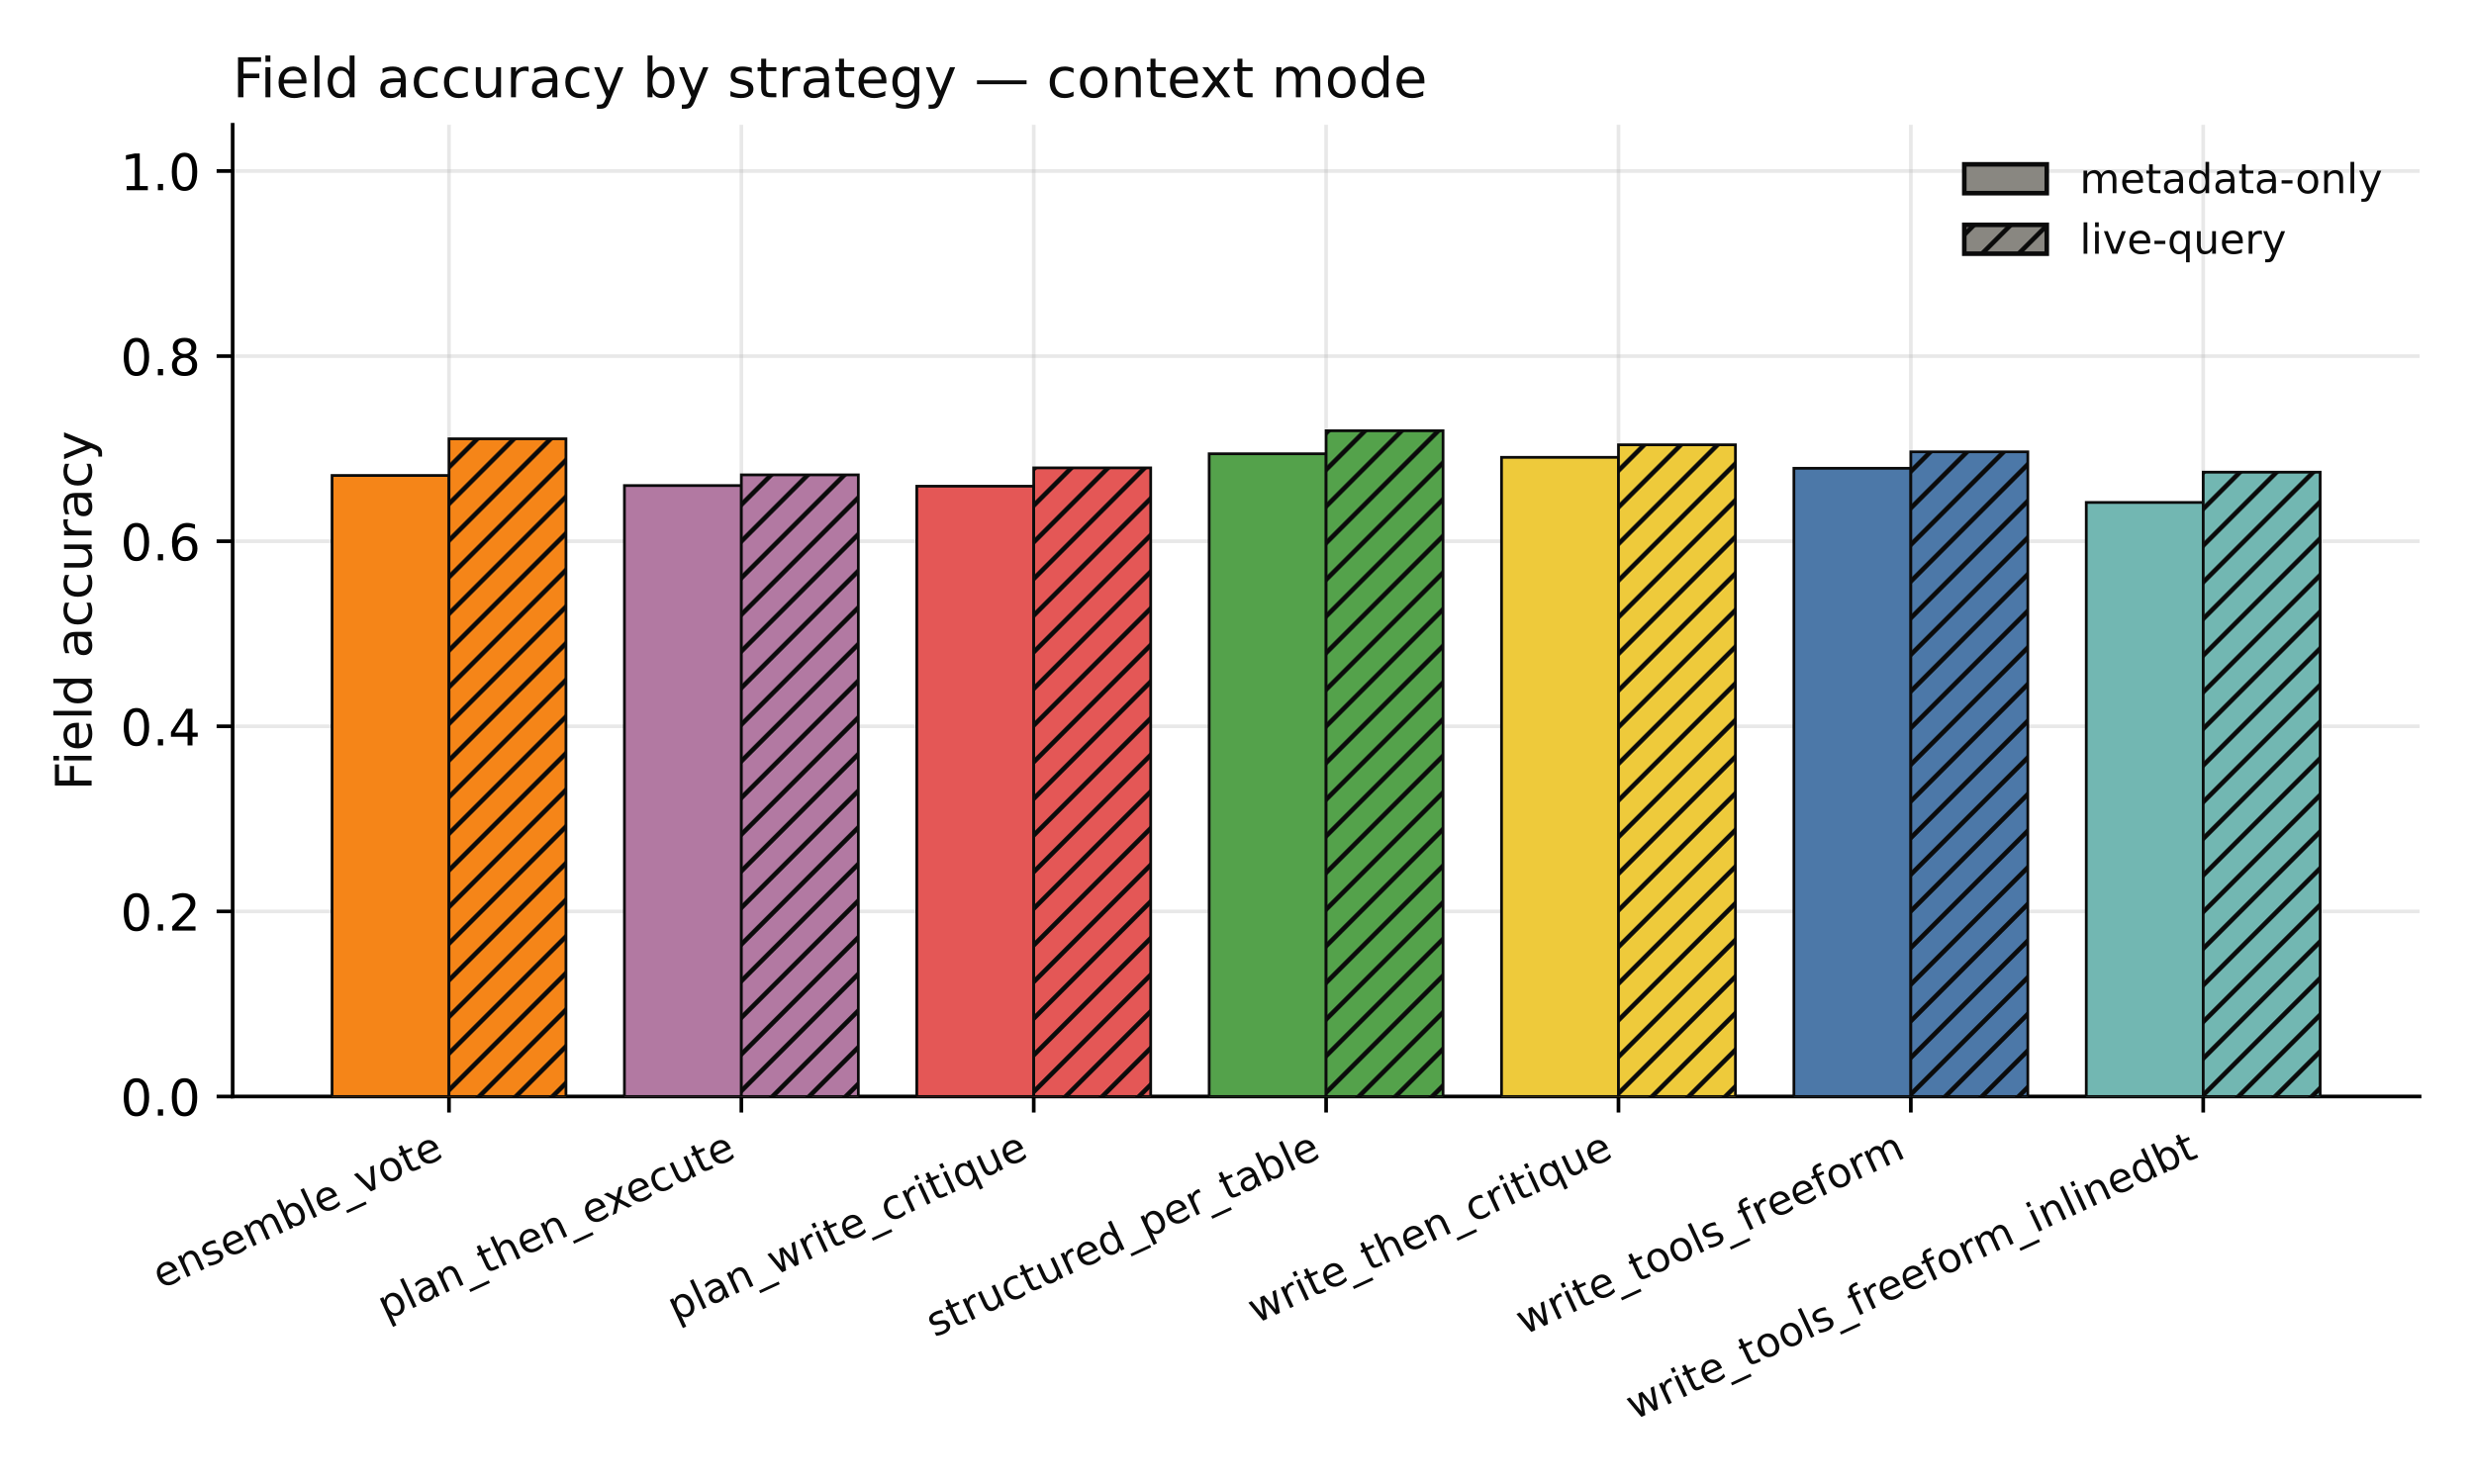
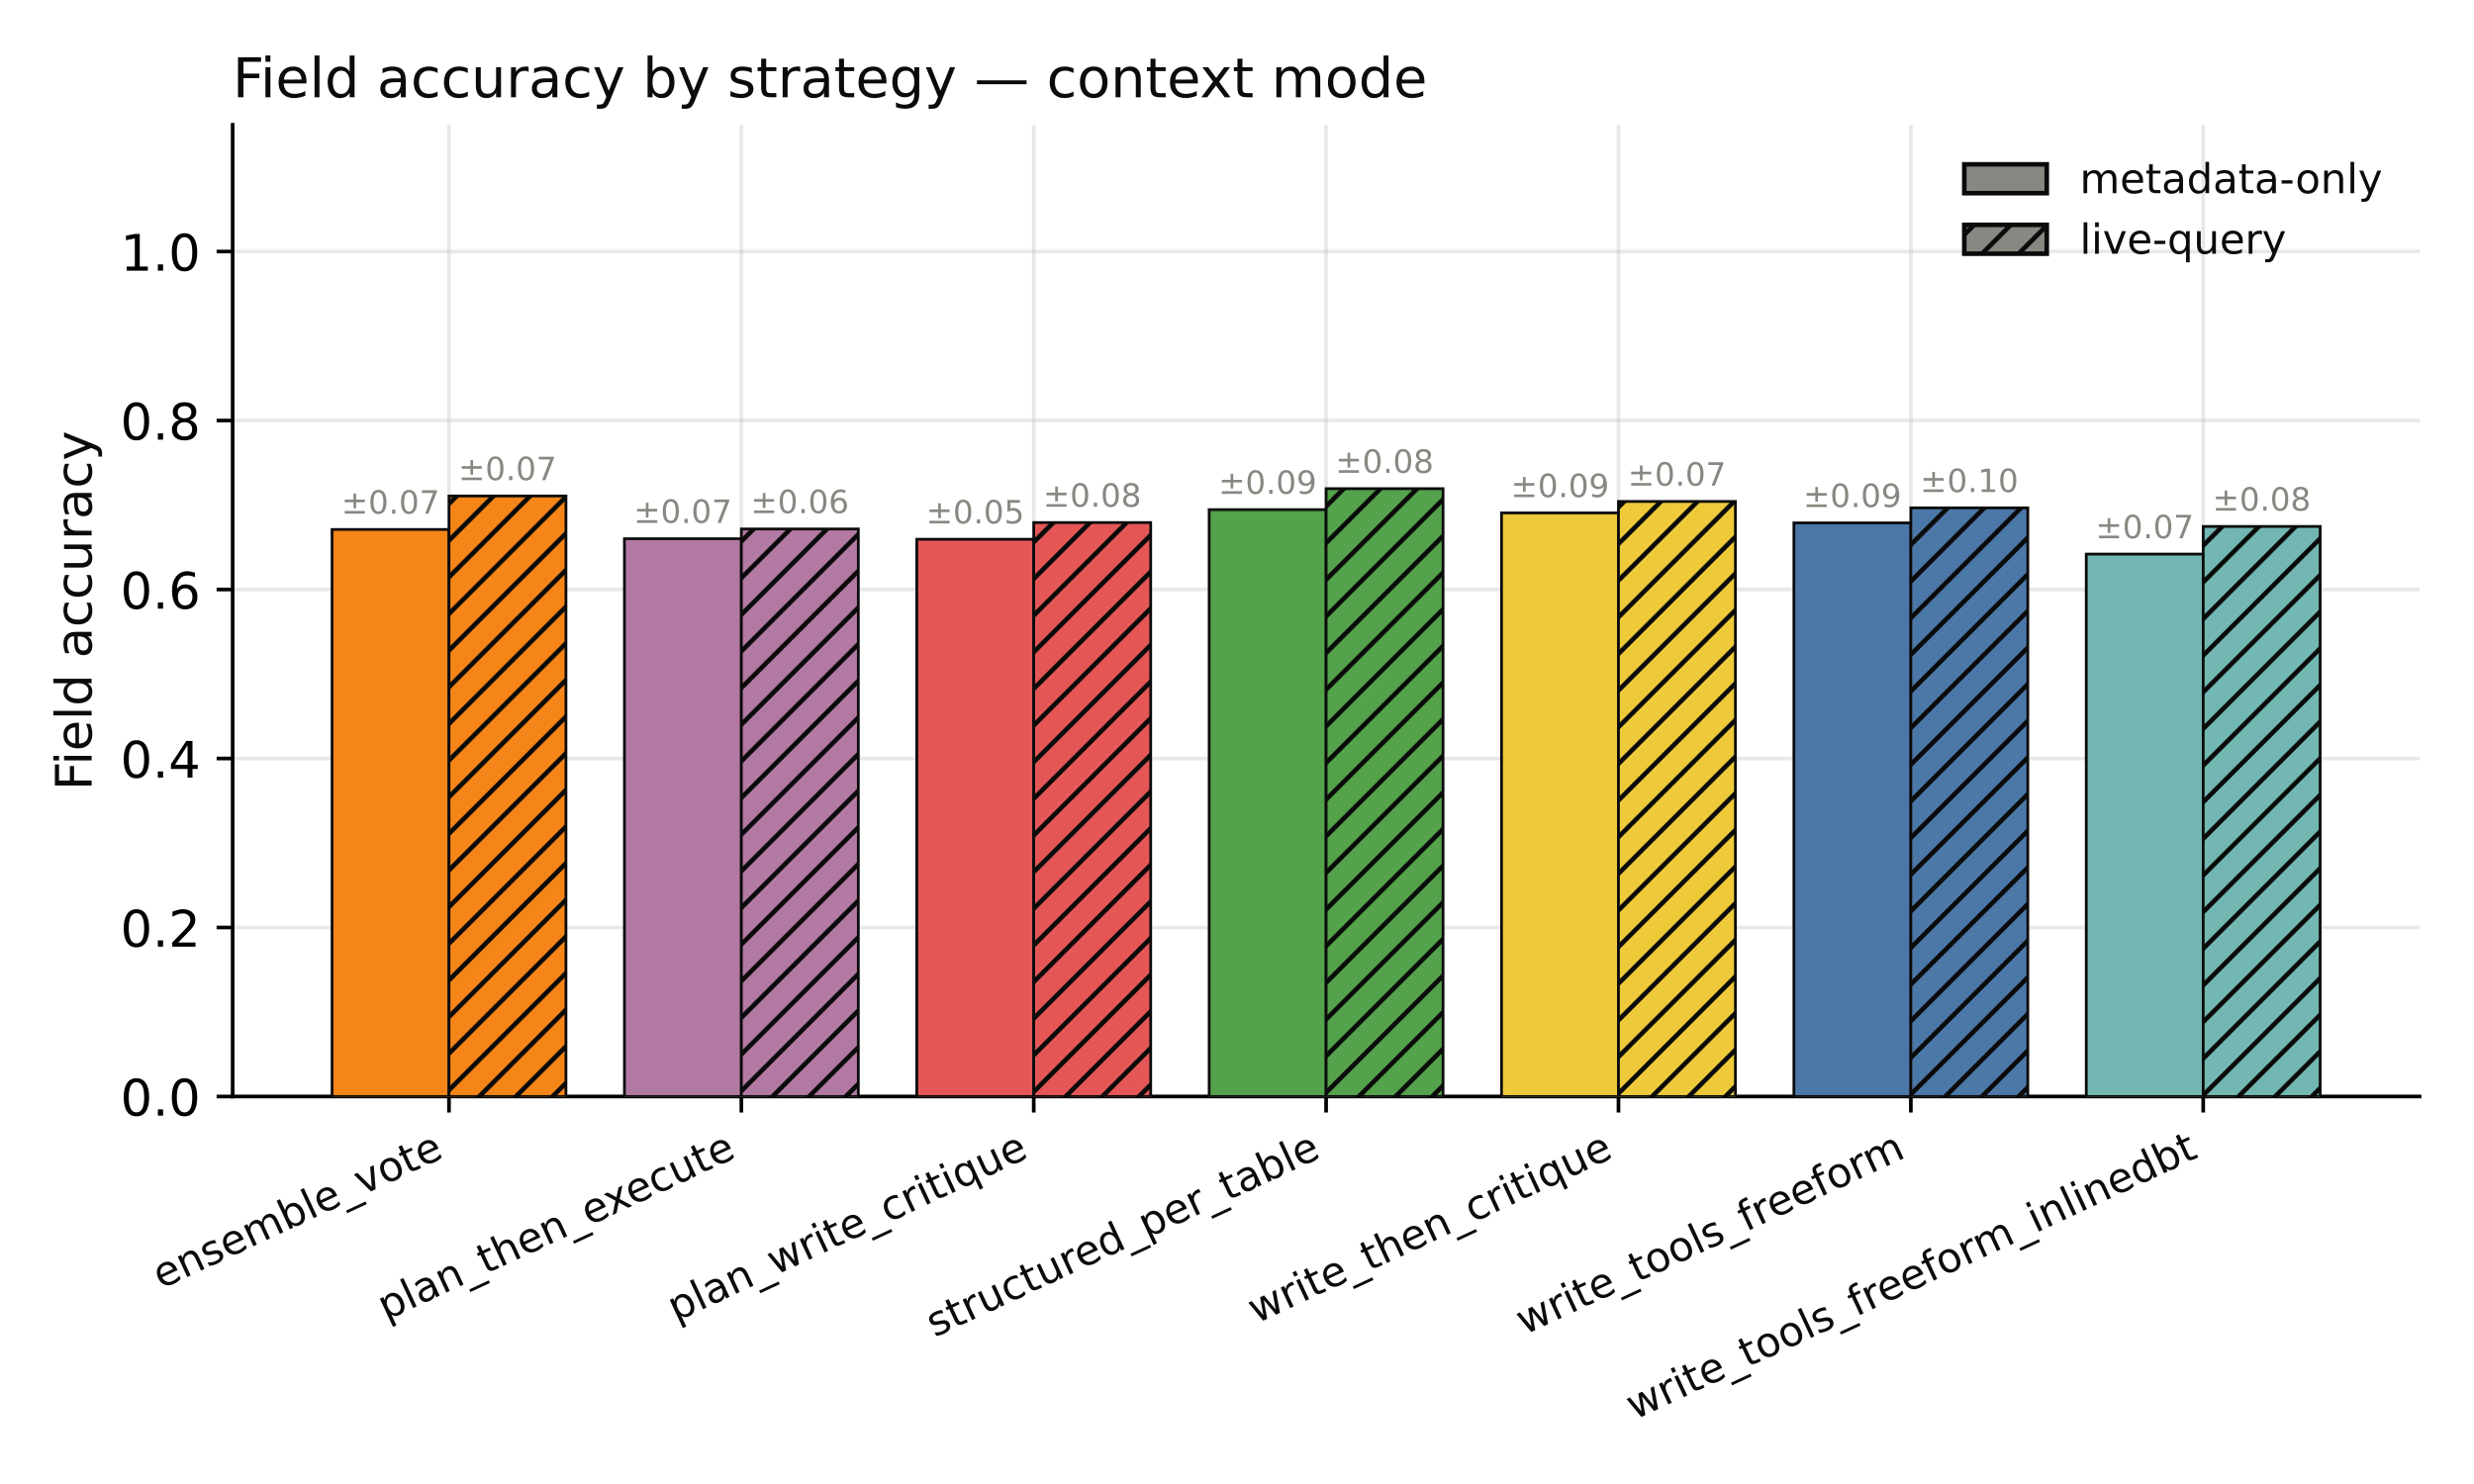
<svg xmlns="http://www.w3.org/2000/svg" xmlns:xlink="http://www.w3.org/1999/xlink" width="540pt" height="324pt" viewBox="0 0 540 324" version="1.1">
  <defs>
    <style type="text/css">*{stroke-linejoin: round; stroke-linecap: butt}</style>
  </defs>
  <g id="figure_1">
    <g id="patch_1">
      <path d="M 0 324  L 540 324  L 540 0  L 0 0  L 0 324  z " style="fill: none" />
    </g>
    <g id="axes_1">
      <g id="patch_2">
        <path d="M 50.78 239.396  L 528.12 239.396  L 528.12 27.24  L 50.78 27.24  L 50.78 239.396  z " style="fill: none" />
      </g>
      <g id="matplotlib.axis_1">
        <g id="xtick_1">
          <g id="line2d_1">
            <path d="M 98.003 239.396  L 98.003 27.24  " clip-path="url(#p6e00048dd2)" style="fill: none; stroke: #b0b0b0; stroke-opacity: 0.3; stroke-width: 0.8; stroke-linecap: square" />
          </g>
          <g id="line2d_2">
            <defs>
              <path id="m513e580261" d="M 0 0  L 0 3.5  " style="stroke: #000000; stroke-width: 0.8" />
            </defs>
            <g>
              <use xlink:href="#m513e580261" x="98.003" y="239.396" style="stroke: #000000; stroke-width: 0.8" />
            </g>
          </g>
          <g id="text_1">
            <text style="font-size: 9px; font-family: 'DejaVu Sans', 'Bitstream Vera Sans', 'Computer Modern Sans Serif', 'Lucida Grande', 'Verdana', 'Geneva', 'Lucid', 'Arial', 'Helvetica', 'Avant Garde', sans-serif; fill: #0b0b0b" transform="translate(35.12796 281.4953) rotate(-25)">ensemble_vote</text>
          </g>
        </g>
        <g id="xtick_2">
          <g id="line2d_3">
            <path d="M 161.819 239.396  L 161.819 27.24  " clip-path="url(#p6e00048dd2)" style="fill: none; stroke: #b0b0b0; stroke-opacity: 0.3; stroke-width: 0.8; stroke-linecap: square" />
          </g>
          <g id="line2d_4">
            <g>
              <use xlink:href="#m513e580261" x="161.819" y="239.396" style="stroke: #000000; stroke-width: 0.8" />
            </g>
          </g>
          <g id="text_2">
            <text style="font-size: 9px; font-family: 'DejaVu Sans', 'Bitstream Vera Sans', 'Computer Modern Sans Serif', 'Lucida Grande', 'Verdana', 'Geneva', 'Lucid', 'Arial', 'Helvetica', 'Avant Garde', sans-serif; fill: #0b0b0b" transform="translate(84.25873 288.3429) rotate(-25)">plan_then_execute</text>
          </g>
        </g>
        <g id="xtick_3">
          <g id="line2d_5">
            <path d="M 225.634 239.396  L 225.634 27.24  " clip-path="url(#p6e00048dd2)" style="fill: none; stroke: #b0b0b0; stroke-opacity: 0.3; stroke-width: 0.8; stroke-linecap: square" />
          </g>
          <g id="line2d_6">
            <g>
              <use xlink:href="#m513e580261" x="225.634" y="239.396" style="stroke: #000000; stroke-width: 0.8" />
            </g>
          </g>
          <g id="text_3">
            <text style="font-size: 9px; font-family: 'DejaVu Sans', 'Bitstream Vera Sans', 'Computer Modern Sans Serif', 'Lucida Grande', 'Verdana', 'Geneva', 'Lucid', 'Arial', 'Helvetica', 'Avant Garde', sans-serif; fill: #0b0b0b" transform="translate(147.5275 288.5979) rotate(-25)">plan_write_critique</text>
          </g>
        </g>
        <g id="xtick_4">
          <g id="line2d_7">
            <path d="M 289.45 239.396  L 289.45 27.24  " clip-path="url(#p6e00048dd2)" style="fill: none; stroke: #b0b0b0; stroke-opacity: 0.3; stroke-width: 0.8; stroke-linecap: square" />
          </g>
          <g id="line2d_8">
            <g>
              <use xlink:href="#m513e580261" x="289.45" y="239.396" style="stroke: #000000; stroke-width: 0.8" />
            </g>
          </g>
          <g id="text_4">
            <text style="font-size: 9px; font-family: 'DejaVu Sans', 'Bitstream Vera Sans', 'Computer Modern Sans Serif', 'Lucida Grande', 'Verdana', 'Geneva', 'Lucid', 'Arial', 'Helvetica', 'Avant Garde', sans-serif; fill: #0b0b0b" transform="translate(203.9981 292.0229) rotate(-25)">structured_per_table</text>
          </g>
        </g>
        <g id="xtick_5">
          <g id="line2d_9">
            <path d="M 353.266 239.396  L 353.266 27.24  " clip-path="url(#p6e00048dd2)" style="fill: none; stroke: #b0b0b0; stroke-opacity: 0.3; stroke-width: 0.8; stroke-linecap: square" />
          </g>
          <g id="line2d_10">
            <g>
              <use xlink:href="#m513e580261" x="353.266" y="239.396" style="stroke: #000000; stroke-width: 0.8" />
            </g>
          </g>
          <g id="text_5">
            <text style="font-size: 9px; font-family: 'DejaVu Sans', 'Bitstream Vera Sans', 'Computer Modern Sans Serif', 'Lucida Grande', 'Verdana', 'Geneva', 'Lucid', 'Arial', 'Helvetica', 'Avant Garde', sans-serif; fill: #0b0b0b" transform="translate(274.2154 289.0376) rotate(-25)">write_then_critique</text>
          </g>
        </g>
        <g id="xtick_6">
          <g id="line2d_11">
            <path d="M 417.081 239.396  L 417.081 27.24  " clip-path="url(#p6e00048dd2)" style="fill: none; stroke: #b0b0b0; stroke-opacity: 0.3; stroke-width: 0.8; stroke-linecap: square" />
          </g>
          <g id="line2d_12">
            <g>
              <use xlink:href="#m513e580261" x="417.081" y="239.396" style="stroke: #000000; stroke-width: 0.8" />
            </g>
          </g>
          <g id="text_6">
            <text style="font-size: 9px; font-family: 'DejaVu Sans', 'Bitstream Vera Sans', 'Computer Modern Sans Serif', 'Lucida Grande', 'Verdana', 'Geneva', 'Lucid', 'Arial', 'Helvetica', 'Avant Garde', sans-serif; fill: #0b0b0b" transform="translate(332.729 291.51) rotate(-25)">write_tools_freeform</text>
          </g>
        </g>
        <g id="xtick_7">
          <g id="line2d_13">
            <path d="M 480.897 239.396  L 480.897 27.24  " clip-path="url(#p6e00048dd2)" style="fill: none; stroke: #b0b0b0; stroke-opacity: 0.3; stroke-width: 0.8; stroke-linecap: square" />
          </g>
          <g id="line2d_14">
            <g>
              <use xlink:href="#m513e580261" x="480.897" y="239.396" style="stroke: #000000; stroke-width: 0.8" />
            </g>
          </g>
          <g id="text_7">
            <text style="font-size: 9px; font-family: 'DejaVu Sans', 'Bitstream Vera Sans', 'Computer Modern Sans Serif', 'Lucida Grande', 'Verdana', 'Geneva', 'Lucid', 'Arial', 'Helvetica', 'Avant Garde', sans-serif; fill: #0b0b0b" transform="translate(356.756 310.0636) rotate(-25)">write_tools_freeform_inlinedbt</text>
          </g>
        </g>
      </g>
      <g id="matplotlib.axis_2">
        <g id="ytick_1">
          <g id="line2d_15">
            <path d="M 50.78 239.396  L 528.12 239.396  " clip-path="url(#p6e00048dd2)" style="fill: none; stroke: #b0b0b0; stroke-opacity: 0.3; stroke-width: 0.8; stroke-linecap: square" />
          </g>
          <g id="line2d_16">
            <defs>
              <path id="mf13b5cb677" d="M 0 0  L -3.5 0  " style="stroke: #000000; stroke-width: 0.8" />
            </defs>
            <g>
              <use xlink:href="#mf13b5cb677" x="50.78" y="239.396" style="stroke: #000000; stroke-width: 0.8" />
            </g>
          </g>
          <g id="text_8">
            <text style="font-size: 11px; font-family: 'DejaVu Sans', 'Bitstream Vera Sans', 'Computer Modern Sans Serif', 'Lucida Grande', 'Verdana', 'Geneva', 'Lucid', 'Arial', 'Helvetica', 'Avant Garde', sans-serif; text-anchor: end" x="43.78" y="243.575" transform="rotate(-0 43.78 243.5754)">0.0</text>
          </g>
        </g>
        <g id="ytick_2">
          <g id="line2d_17">
-             <path d="M 50.78 198.986  L 528.12 198.986  " clip-path="url(#p6e00048dd2)" style="fill: none; stroke: #b0b0b0; stroke-opacity: 0.3; stroke-width: 0.8; stroke-linecap: square" />
+             <path d="M 50.78 202.5  L 528.12 202.5  " clip-path="url(#p6e00048dd2)" style="fill: none; stroke: #b0b0b0; stroke-opacity: 0.3; stroke-width: 0.8; stroke-linecap: square" />
          </g>
          <g id="line2d_18">
            <g>
-               <use xlink:href="#mf13b5cb677" x="50.78" y="198.986" style="stroke: #000000; stroke-width: 0.8" />
+               <use xlink:href="#mf13b5cb677" x="50.78" y="202.5" style="stroke: #000000; stroke-width: 0.8" />
            </g>
          </g>
          <g id="text_9">
-             <text style="font-size: 11px; font-family: 'DejaVu Sans', 'Bitstream Vera Sans', 'Computer Modern Sans Serif', 'Lucida Grande', 'Verdana', 'Geneva', 'Lucid', 'Arial', 'Helvetica', 'Avant Garde', sans-serif; text-anchor: end" x="43.78" y="203.165" transform="rotate(-0 43.78 203.1647)">0.2</text>
+             <text style="font-size: 11px; font-family: 'DejaVu Sans', 'Bitstream Vera Sans', 'Computer Modern Sans Serif', 'Lucida Grande', 'Verdana', 'Geneva', 'Lucid', 'Arial', 'Helvetica', 'Avant Garde', sans-serif; text-anchor: end" x="43.78" y="206.679" transform="rotate(-0 43.78 206.6787)">0.2</text>
          </g>
        </g>
        <g id="ytick_3">
          <g id="line2d_19">
-             <path d="M 50.78 158.575  L 528.12 158.575  " clip-path="url(#p6e00048dd2)" style="fill: none; stroke: #b0b0b0; stroke-opacity: 0.3; stroke-width: 0.8; stroke-linecap: square" />
+             <path d="M 50.78 165.603  L 528.12 165.603  " clip-path="url(#p6e00048dd2)" style="fill: none; stroke: #b0b0b0; stroke-opacity: 0.3; stroke-width: 0.8; stroke-linecap: square" />
          </g>
          <g id="line2d_20">
            <g>
-               <use xlink:href="#mf13b5cb677" x="50.78" y="158.575" style="stroke: #000000; stroke-width: 0.8" />
+               <use xlink:href="#mf13b5cb677" x="50.78" y="165.603" style="stroke: #000000; stroke-width: 0.8" />
            </g>
          </g>
          <g id="text_10">
-             <text style="font-size: 11px; font-family: 'DejaVu Sans', 'Bitstream Vera Sans', 'Computer Modern Sans Serif', 'Lucida Grande', 'Verdana', 'Geneva', 'Lucid', 'Arial', 'Helvetica', 'Avant Garde', sans-serif; text-anchor: end" x="43.78" y="162.754" transform="rotate(-0 43.78 162.754)">0.4</text>
+             <text style="font-size: 11px; font-family: 'DejaVu Sans', 'Bitstream Vera Sans', 'Computer Modern Sans Serif', 'Lucida Grande', 'Verdana', 'Geneva', 'Lucid', 'Arial', 'Helvetica', 'Avant Garde', sans-serif; text-anchor: end" x="43.78" y="169.782" transform="rotate(-0 43.78 169.7819)">0.4</text>
          </g>
        </g>
        <g id="ytick_4">
          <g id="line2d_21">
-             <path d="M 50.78 118.164  L 528.12 118.164  " clip-path="url(#p6e00048dd2)" style="fill: none; stroke: #b0b0b0; stroke-opacity: 0.3; stroke-width: 0.8; stroke-linecap: square" />
+             <path d="M 50.78 128.706  L 528.12 128.706  " clip-path="url(#p6e00048dd2)" style="fill: none; stroke: #b0b0b0; stroke-opacity: 0.3; stroke-width: 0.8; stroke-linecap: square" />
          </g>
          <g id="line2d_22">
            <g>
-               <use xlink:href="#mf13b5cb677" x="50.78" y="118.164" style="stroke: #000000; stroke-width: 0.8" />
+               <use xlink:href="#mf13b5cb677" x="50.78" y="128.706" style="stroke: #000000; stroke-width: 0.8" />
            </g>
          </g>
          <g id="text_11">
-             <text style="font-size: 11px; font-family: 'DejaVu Sans', 'Bitstream Vera Sans', 'Computer Modern Sans Serif', 'Lucida Grande', 'Verdana', 'Geneva', 'Lucid', 'Arial', 'Helvetica', 'Avant Garde', sans-serif; text-anchor: end" x="43.78" y="122.343" transform="rotate(-0 43.78 122.3433)">0.6</text>
+             <text style="font-size: 11px; font-family: 'DejaVu Sans', 'Bitstream Vera Sans', 'Computer Modern Sans Serif', 'Lucida Grande', 'Verdana', 'Geneva', 'Lucid', 'Arial', 'Helvetica', 'Avant Garde', sans-serif; text-anchor: end" x="43.78" y="132.885" transform="rotate(-0 43.78 132.8852)">0.6</text>
          </g>
        </g>
        <g id="ytick_5">
          <g id="line2d_23">
-             <path d="M 50.78 77.753  L 528.12 77.753  " clip-path="url(#p6e00048dd2)" style="fill: none; stroke: #b0b0b0; stroke-opacity: 0.3; stroke-width: 0.8; stroke-linecap: square" />
+             <path d="M 50.78 91.809  L 528.12 91.809  " clip-path="url(#p6e00048dd2)" style="fill: none; stroke: #b0b0b0; stroke-opacity: 0.3; stroke-width: 0.8; stroke-linecap: square" />
          </g>
          <g id="line2d_24">
            <g>
-               <use xlink:href="#mf13b5cb677" x="50.78" y="77.753" style="stroke: #000000; stroke-width: 0.8" />
+               <use xlink:href="#mf13b5cb677" x="50.78" y="91.809" style="stroke: #000000; stroke-width: 0.8" />
            </g>
          </g>
          <g id="text_12">
-             <text style="font-size: 11px; font-family: 'DejaVu Sans', 'Bitstream Vera Sans', 'Computer Modern Sans Serif', 'Lucida Grande', 'Verdana', 'Geneva', 'Lucid', 'Arial', 'Helvetica', 'Avant Garde', sans-serif; text-anchor: end" x="43.78" y="81.933" transform="rotate(-0 43.78 81.93254)">0.8</text>
+             <text style="font-size: 11px; font-family: 'DejaVu Sans', 'Bitstream Vera Sans', 'Computer Modern Sans Serif', 'Lucida Grande', 'Verdana', 'Geneva', 'Lucid', 'Arial', 'Helvetica', 'Avant Garde', sans-serif; text-anchor: end" x="43.78" y="95.988" transform="rotate(-0 43.78 95.98844)">0.8</text>
          </g>
        </g>
        <g id="ytick_6">
          <g id="line2d_25">
-             <path d="M 50.78 37.343  L 528.12 37.343  " clip-path="url(#p6e00048dd2)" style="fill: none; stroke: #b0b0b0; stroke-opacity: 0.3; stroke-width: 0.8; stroke-linecap: square" />
+             <path d="M 50.78 54.913  L 528.12 54.913  " clip-path="url(#p6e00048dd2)" style="fill: none; stroke: #b0b0b0; stroke-opacity: 0.3; stroke-width: 0.8; stroke-linecap: square" />
          </g>
          <g id="line2d_26">
            <g>
-               <use xlink:href="#mf13b5cb677" x="50.78" y="37.343" style="stroke: #000000; stroke-width: 0.8" />
+               <use xlink:href="#mf13b5cb677" x="50.78" y="54.913" style="stroke: #000000; stroke-width: 0.8" />
            </g>
          </g>
          <g id="text_13">
-             <text style="font-size: 11px; font-family: 'DejaVu Sans', 'Bitstream Vera Sans', 'Computer Modern Sans Serif', 'Lucida Grande', 'Verdana', 'Geneva', 'Lucid', 'Arial', 'Helvetica', 'Avant Garde', sans-serif; text-anchor: end" x="43.78" y="41.522" transform="rotate(-0 43.78 41.52182)">1.0</text>
+             <text style="font-size: 11px; font-family: 'DejaVu Sans', 'Bitstream Vera Sans', 'Computer Modern Sans Serif', 'Lucida Grande', 'Verdana', 'Geneva', 'Lucid', 'Arial', 'Helvetica', 'Avant Garde', sans-serif; text-anchor: end" x="43.78" y="59.092" transform="rotate(-0 43.78 59.0917)">1.0</text>
          </g>
        </g>
        <g id="text_14">
          <text style="font-size: 11px; font-family: 'DejaVu Sans', 'Bitstream Vera Sans', 'Computer Modern Sans Serif', 'Lucida Grande', 'Verdana', 'Geneva', 'Lucid', 'Arial', 'Helvetica', 'Avant Garde', sans-serif; text-anchor: middle; fill: #0b0b0b" x="19.999" y="133.318" transform="rotate(-90 19.99891 133.3181)">Field accuracy</text>
        </g>
      </g>
      <g id="patch_3">
        <path d="M 50.78 239.396  L 50.78 27.24  " style="fill: none; stroke: #000000; stroke-width: 0.8; stroke-linejoin: miter; stroke-linecap: square" />
      </g>
      <g id="patch_4">
        <path d="M 50.78 239.396  L 528.12 239.396  " style="fill: none; stroke: #000000; stroke-width: 0.8; stroke-linejoin: miter; stroke-linecap: square" />
      </g>
      <g id="patch_5">
-         <path d="M 72.477 239.396  L 98.003 239.396  L 98.003 103.808  L 72.477 103.808  z " clip-path="url(#p6e00048dd2)" style="fill: #f58518; stroke: #0b0b0b; stroke-width: 0.6; stroke-linejoin: miter" />
+         <path d="M 72.477 239.396  L 98.003 239.396  L 98.003 115.598  L 72.477 115.598  z " clip-path="url(#p6e00048dd2)" style="fill: #f58518; stroke: #0b0b0b; stroke-width: 0.6; stroke-linejoin: miter" />
      </g>
      <g id="patch_6">
-         <path d="M 136.293 239.396  L 161.819 239.396  L 161.819 106.013  L 136.293 106.013  z " clip-path="url(#p6e00048dd2)" style="fill: #b279a2; stroke: #0b0b0b; stroke-width: 0.6; stroke-linejoin: miter" />
+         <path d="M 136.293 239.396  L 161.819 239.396  L 161.819 117.612  L 136.293 117.612  z " clip-path="url(#p6e00048dd2)" style="fill: #b279a2; stroke: #0b0b0b; stroke-width: 0.6; stroke-linejoin: miter" />
      </g>
      <g id="patch_7">
-         <path d="M 200.108 239.396  L 225.634 239.396  L 225.634 106.151  L 200.108 106.151  z " clip-path="url(#p6e00048dd2)" style="fill: #e45756; stroke: #0b0b0b; stroke-width: 0.6; stroke-linejoin: miter" />
+         <path d="M 200.108 239.396  L 225.634 239.396  L 225.634 117.737  L 200.108 117.737  z " clip-path="url(#p6e00048dd2)" style="fill: #e45756; stroke: #0b0b0b; stroke-width: 0.6; stroke-linejoin: miter" />
      </g>
      <g id="patch_8">
-         <path d="M 263.924 239.396  L 289.45 239.396  L 289.45 99.071  L 263.924 99.071  z " clip-path="url(#p6e00048dd2)" style="fill: #54a24b; stroke: #0b0b0b; stroke-width: 0.6; stroke-linejoin: miter" />
+         <path d="M 263.924 239.396  L 289.45 239.396  L 289.45 111.273  L 263.924 111.273  z " clip-path="url(#p6e00048dd2)" style="fill: #54a24b; stroke: #0b0b0b; stroke-width: 0.6; stroke-linejoin: miter" />
      </g>
      <g id="patch_9">
-         <path d="M 327.739 239.396  L 353.266 239.396  L 353.266 99.851  L 327.739 99.851  z " clip-path="url(#p6e00048dd2)" style="fill: #eeca3b; stroke: #0b0b0b; stroke-width: 0.6; stroke-linejoin: miter" />
+         <path d="M 327.739 239.396  L 353.266 239.396  L 353.266 111.986  L 327.739 111.986  z " clip-path="url(#p6e00048dd2)" style="fill: #eeca3b; stroke: #0b0b0b; stroke-width: 0.6; stroke-linejoin: miter" />
      </g>
      <g id="patch_10">
-         <path d="M 391.555 239.396  L 417.081 239.396  L 417.081 102.236  L 391.555 102.236  z " clip-path="url(#p6e00048dd2)" style="fill: #4c78a8; stroke: #0b0b0b; stroke-width: 0.6; stroke-linejoin: miter" />
+         <path d="M 391.555 239.396  L 417.081 239.396  L 417.081 114.163  L 391.555 114.163  z " clip-path="url(#p6e00048dd2)" style="fill: #4c78a8; stroke: #0b0b0b; stroke-width: 0.6; stroke-linejoin: miter" />
      </g>
      <g id="patch_11">
-         <path d="M 455.37 239.396  L 480.897 239.396  L 480.897 109.694  L 455.37 109.694  z " clip-path="url(#p6e00048dd2)" style="fill: #72b7b2; stroke: #0b0b0b; stroke-width: 0.6; stroke-linejoin: miter" />
+         <path d="M 455.37 239.396  L 480.897 239.396  L 480.897 120.973  L 455.37 120.973  z " clip-path="url(#p6e00048dd2)" style="fill: #72b7b2; stroke: #0b0b0b; stroke-width: 0.6; stroke-linejoin: miter" />
      </g>
      <g id="patch_12">
-         <path d="M 98.003 239.396  L 123.53 239.396  L 123.53 95.801  L 98.003 95.801  z " clip-path="url(#p6e00048dd2)" style="fill: url(#h7f224de014); stroke: #0b0b0b; stroke-width: 0.6; stroke-linejoin: miter" />
+         <path d="M 98.003 239.396  L 123.53 239.396  L 123.53 108.288  L 98.003 108.288  z " clip-path="url(#p6e00048dd2)" style="fill: url(#h7f224de014); stroke: #0b0b0b; stroke-width: 0.6; stroke-linejoin: miter" />
      </g>
      <g id="patch_13">
-         <path d="M 161.819 239.396  L 187.345 239.396  L 187.345 103.685  L 161.819 103.685  z " clip-path="url(#p6e00048dd2)" style="fill: url(#h2be1f80084); stroke: #0b0b0b; stroke-width: 0.6; stroke-linejoin: miter" />
+         <path d="M 161.819 239.396  L 187.345 239.396  L 187.345 115.486  L 161.819 115.486  z " clip-path="url(#p6e00048dd2)" style="fill: url(#h2be1f80084); stroke: #0b0b0b; stroke-width: 0.6; stroke-linejoin: miter" />
      </g>
      <g id="patch_14">
-         <path d="M 225.634 239.396  L 251.161 239.396  L 251.161 102.153  L 225.634 102.153  z " clip-path="url(#p6e00048dd2)" style="fill: url(#hff49e506c2); stroke: #0b0b0b; stroke-width: 0.6; stroke-linejoin: miter" />
+         <path d="M 225.634 239.396  L 251.161 239.396  L 251.161 114.087  L 225.634 114.087  z " clip-path="url(#p6e00048dd2)" style="fill: url(#hff49e506c2); stroke: #0b0b0b; stroke-width: 0.6; stroke-linejoin: miter" />
      </g>
      <g id="patch_15">
-         <path d="M 289.45 239.396  L 314.976 239.396  L 314.976 94.049  L 289.45 94.049  z " clip-path="url(#p6e00048dd2)" style="fill: url(#h3a4adeb2d5); stroke: #0b0b0b; stroke-width: 0.6; stroke-linejoin: miter" />
+         <path d="M 289.45 239.396  L 314.976 239.396  L 314.976 106.688  L 289.45 106.688  z " clip-path="url(#p6e00048dd2)" style="fill: url(#h3a4adeb2d5); stroke: #0b0b0b; stroke-width: 0.6; stroke-linejoin: miter" />
      </g>
      <g id="patch_16">
-         <path d="M 353.266 239.396  L 378.792 239.396  L 378.792 97.112  L 353.266 97.112  z " clip-path="url(#p6e00048dd2)" style="fill: url(#hdb07330c5b); stroke: #0b0b0b; stroke-width: 0.6; stroke-linejoin: miter" />
+         <path d="M 353.266 239.396  L 378.792 239.396  L 378.792 109.485  L 353.266 109.485  z " clip-path="url(#p6e00048dd2)" style="fill: url(#hdb07330c5b); stroke: #0b0b0b; stroke-width: 0.6; stroke-linejoin: miter" />
      </g>
      <g id="patch_17">
-         <path d="M 417.081 239.396  L 442.607 239.396  L 442.607 98.645  L 417.081 98.645  z " clip-path="url(#p6e00048dd2)" style="fill: url(#hfb98c7af8d); stroke: #0b0b0b; stroke-width: 0.6; stroke-linejoin: miter" />
+         <path d="M 417.081 239.396  L 442.607 239.396  L 442.607 110.884  L 417.081 110.884  z " clip-path="url(#p6e00048dd2)" style="fill: url(#hfb98c7af8d); stroke: #0b0b0b; stroke-width: 0.6; stroke-linejoin: miter" />
      </g>
      <g id="patch_18">
-         <path d="M 480.897 239.396  L 506.423 239.396  L 506.423 103.09  L 480.897 103.09  z " clip-path="url(#p6e00048dd2)" style="fill: url(#h003b26ddd1); stroke: #0b0b0b; stroke-width: 0.6; stroke-linejoin: miter" />
+         <path d="M 480.897 239.396  L 506.423 239.396  L 506.423 114.943  L 480.897 114.943  z " clip-path="url(#p6e00048dd2)" style="fill: url(#h003b26ddd1); stroke: #0b0b0b; stroke-width: 0.6; stroke-linejoin: miter" />
      </g>
      <g id="text_15">
+         <text style="font-size: 7px; font-family: 'DejaVu Sans', 'Bitstream Vera Sans', 'Computer Modern Sans Serif', 'Lucida Grande', 'Verdana', 'Geneva', 'Lucid', 'Arial', 'Helvetica', 'Avant Garde', sans-serif; text-anchor: middle; fill: #898781" x="85.24" y="112.143" transform="rotate(-0 85.24037 112.1427)">±0.07</text>
+       </g>
+       <g id="text_16">
+         <text style="font-size: 7px; font-family: 'DejaVu Sans', 'Bitstream Vera Sans', 'Computer Modern Sans Serif', 'Lucida Grande', 'Verdana', 'Geneva', 'Lucid', 'Arial', 'Helvetica', 'Avant Garde', sans-serif; text-anchor: middle; fill: #898781" x="149.056" y="114.156" transform="rotate(-0 149.0559 114.1561)">±0.07</text>
+       </g>
+       <g id="text_17">
+         <text style="font-size: 7px; font-family: 'DejaVu Sans', 'Bitstream Vera Sans', 'Computer Modern Sans Serif', 'Lucida Grande', 'Verdana', 'Geneva', 'Lucid', 'Arial', 'Helvetica', 'Avant Garde', sans-serif; text-anchor: middle; fill: #898781" x="212.871" y="114.281" transform="rotate(-0 212.8714 114.2813)">±0.05</text>
+       </g>
+       <g id="text_18">
+         <text style="font-size: 7px; font-family: 'DejaVu Sans', 'Bitstream Vera Sans', 'Computer Modern Sans Serif', 'Lucida Grande', 'Verdana', 'Geneva', 'Lucid', 'Arial', 'Helvetica', 'Avant Garde', sans-serif; text-anchor: middle; fill: #898781" x="276.687" y="107.817" transform="rotate(-0 276.6869 107.8173)">±0.09</text>
+       </g>
+       <g id="text_19">
+         <text style="font-size: 7px; font-family: 'DejaVu Sans', 'Bitstream Vera Sans', 'Computer Modern Sans Serif', 'Lucida Grande', 'Verdana', 'Geneva', 'Lucid', 'Arial', 'Helvetica', 'Avant Garde', sans-serif; text-anchor: middle; fill: #898781" x="340.502" y="108.53" transform="rotate(-0 340.5024 108.5298)">±0.09</text>
+       </g>
+       <g id="text_20">
+         <text style="font-size: 7px; font-family: 'DejaVu Sans', 'Bitstream Vera Sans', 'Computer Modern Sans Serif', 'Lucida Grande', 'Verdana', 'Geneva', 'Lucid', 'Arial', 'Helvetica', 'Avant Garde', sans-serif; text-anchor: middle; fill: #898781" x="404.318" y="110.707" transform="rotate(-0 404.3179 110.7072)">±0.09</text>
+       </g>
+       <g id="text_21">
+         <text style="font-size: 7px; font-family: 'DejaVu Sans', 'Bitstream Vera Sans', 'Computer Modern Sans Serif', 'Lucida Grande', 'Verdana', 'Geneva', 'Lucid', 'Arial', 'Helvetica', 'Avant Garde', sans-serif; text-anchor: middle; fill: #898781" x="468.133" y="117.517" transform="rotate(-0 468.1334 117.5169)">±0.07</text>
+       </g>
+       <g id="text_22">
+         <text style="font-size: 7px; font-family: 'DejaVu Sans', 'Bitstream Vera Sans', 'Computer Modern Sans Serif', 'Lucida Grande', 'Verdana', 'Geneva', 'Lucid', 'Arial', 'Helvetica', 'Avant Garde', sans-serif; text-anchor: middle; fill: #898781" x="110.767" y="104.832" transform="rotate(-0 110.7666 104.8318)">±0.07</text>
+       </g>
+       <g id="text_23">
+         <text style="font-size: 7px; font-family: 'DejaVu Sans', 'Bitstream Vera Sans', 'Computer Modern Sans Serif', 'Lucida Grande', 'Verdana', 'Geneva', 'Lucid', 'Arial', 'Helvetica', 'Avant Garde', sans-serif; text-anchor: middle; fill: #898781" x="174.582" y="112.03" transform="rotate(-0 174.5821 112.0305)">±0.06</text>
+       </g>
+       <g id="text_24">
+         <text style="font-size: 7px; font-family: 'DejaVu Sans', 'Bitstream Vera Sans', 'Computer Modern Sans Serif', 'Lucida Grande', 'Verdana', 'Geneva', 'Lucid', 'Arial', 'Helvetica', 'Avant Garde', sans-serif; text-anchor: middle; fill: #898781" x="238.398" y="110.632" transform="rotate(-0 238.3976 110.6315)">±0.08</text>
+       </g>
+       <g id="text_25">
+         <text style="font-size: 7px; font-family: 'DejaVu Sans', 'Bitstream Vera Sans', 'Computer Modern Sans Serif', 'Lucida Grande', 'Verdana', 'Geneva', 'Lucid', 'Arial', 'Helvetica', 'Avant Garde', sans-serif; text-anchor: middle; fill: #898781" x="302.213" y="103.232" transform="rotate(-0 302.2131 103.2324)">±0.08</text>
+       </g>
+       <g id="text_26">
+         <text style="font-size: 7px; font-family: 'DejaVu Sans', 'Bitstream Vera Sans', 'Computer Modern Sans Serif', 'Lucida Grande', 'Verdana', 'Geneva', 'Lucid', 'Arial', 'Helvetica', 'Avant Garde', sans-serif; text-anchor: middle; fill: #898781" x="366.029" y="106.029" transform="rotate(-0 366.0286 106.029)">±0.07</text>
+       </g>
+       <g id="text_27">
+         <text style="font-size: 7px; font-family: 'DejaVu Sans', 'Bitstream Vera Sans', 'Computer Modern Sans Serif', 'Lucida Grande', 'Verdana', 'Geneva', 'Lucid', 'Arial', 'Helvetica', 'Avant Garde', sans-serif; text-anchor: middle; fill: #898781" x="429.844" y="107.428" transform="rotate(-0 429.8441 107.428)">±0.10</text>
+       </g>
+       <g id="text_28">
+         <text style="font-size: 7px; font-family: 'DejaVu Sans', 'Bitstream Vera Sans', 'Computer Modern Sans Serif', 'Lucida Grande', 'Verdana', 'Geneva', 'Lucid', 'Arial', 'Helvetica', 'Avant Garde', sans-serif; text-anchor: middle; fill: #898781" x="493.66" y="111.487" transform="rotate(-0 493.6596 111.4868)">±0.08</text>
+       </g>
+       <g id="text_29">
        <text style="font-size: 12px; font-family: 'DejaVu Sans', 'Bitstream Vera Sans', 'Computer Modern Sans Serif', 'Lucida Grande', 'Verdana', 'Geneva', 'Lucid', 'Arial', 'Helvetica', 'Avant Garde', sans-serif; text-anchor: start; fill: #0b0b0b" x="50.78" y="21.24" transform="rotate(-0 50.78 21.24)">Field accuracy by strategy — context mode</text>
      </g>
      <g id="legend_1">
        <g id="patch_19">
          <path d="M 428.746 42.179  L 446.746 42.179  L 446.746 35.879  L 428.746 35.879  z " style="fill: #898781; stroke: #0b0b0b; stroke-linejoin: miter" />
        </g>
-         <g id="text_16">
+         <g id="text_30">
          <text style="font-size: 9px; font-family: 'DejaVu Sans', 'Bitstream Vera Sans', 'Computer Modern Sans Serif', 'Lucida Grande', 'Verdana', 'Geneva', 'Lucid', 'Arial', 'Helvetica', 'Avant Garde', sans-serif; text-anchor: start; fill: #0b0b0b" x="453.946" y="42.179" transform="rotate(-0 453.9459 42.17859)">metadata-only</text>
        </g>
        <g id="patch_20">
          <path d="M 428.746 55.389  L 446.746 55.389  L 446.746 49.089  L 428.746 49.089  z " style="fill: url(#h6749213236); stroke: #0b0b0b; stroke-linejoin: miter" />
        </g>
-         <g id="text_17">
+         <g id="text_31">
          <text style="font-size: 9px; font-family: 'DejaVu Sans', 'Bitstream Vera Sans', 'Computer Modern Sans Serif', 'Lucida Grande', 'Verdana', 'Geneva', 'Lucid', 'Arial', 'Helvetica', 'Avant Garde', sans-serif; text-anchor: start; fill: #0b0b0b" x="453.946" y="55.389" transform="rotate(-0 453.9459 55.38891)">live-query</text>
        </g>
      </g>
    </g>
  </g>
  <defs>
    <clipPath id="p6e00048dd2">
      <rect x="50.78" y="27.24" width="477.34" height="212.156" />
    </clipPath>
  </defs>
  <defs>
    <pattern id="h7f224de014" patternUnits="userSpaceOnUse" x="0" y="0" width="72" height="72">
      <rect x="0" y="0" width="73" height="73" fill="#f58518" />
      <path d="M -36 36  L 36 -36  M -32 40  L 40 -32  M -28 44  L 44 -28  M -24 48  L 48 -24  M -20 52  L 52 -20  M -16 56  L 56 -16  M -12 60  L 60 -12  M -8 64  L 64 -8  M -4 68  L 68 -4  M 0 72  L 72 0  M 4 76  L 76 4  M 8 80  L 80 8  M 12 84  L 84 12  M 16 88  L 88 16  M 20 92  L 92 20  M 24 96  L 96 24  M 28 100  L 100 28  M 32 104  L 104 32  M 36 108  L 108 36  " style="fill: #0b0b0b; stroke: #0b0b0b; stroke-width: 1.0; stroke-linecap: butt; stroke-linejoin: miter" />
    </pattern>
    <pattern id="h2be1f80084" patternUnits="userSpaceOnUse" x="0" y="0" width="72" height="72">
      <rect x="0" y="0" width="73" height="73" fill="#b279a2" />
      <path d="M -36 36  L 36 -36  M -32 40  L 40 -32  M -28 44  L 44 -28  M -24 48  L 48 -24  M -20 52  L 52 -20  M -16 56  L 56 -16  M -12 60  L 60 -12  M -8 64  L 64 -8  M -4 68  L 68 -4  M 0 72  L 72 0  M 4 76  L 76 4  M 8 80  L 80 8  M 12 84  L 84 12  M 16 88  L 88 16  M 20 92  L 92 20  M 24 96  L 96 24  M 28 100  L 100 28  M 32 104  L 104 32  M 36 108  L 108 36  " style="fill: #0b0b0b; stroke: #0b0b0b; stroke-width: 1.0; stroke-linecap: butt; stroke-linejoin: miter" />
    </pattern>
    <pattern id="hff49e506c2" patternUnits="userSpaceOnUse" x="0" y="0" width="72" height="72">
      <rect x="0" y="0" width="73" height="73" fill="#e45756" />
      <path d="M -36 36  L 36 -36  M -32 40  L 40 -32  M -28 44  L 44 -28  M -24 48  L 48 -24  M -20 52  L 52 -20  M -16 56  L 56 -16  M -12 60  L 60 -12  M -8 64  L 64 -8  M -4 68  L 68 -4  M 0 72  L 72 0  M 4 76  L 76 4  M 8 80  L 80 8  M 12 84  L 84 12  M 16 88  L 88 16  M 20 92  L 92 20  M 24 96  L 96 24  M 28 100  L 100 28  M 32 104  L 104 32  M 36 108  L 108 36  " style="fill: #0b0b0b; stroke: #0b0b0b; stroke-width: 1.0; stroke-linecap: butt; stroke-linejoin: miter" />
    </pattern>
    <pattern id="h3a4adeb2d5" patternUnits="userSpaceOnUse" x="0" y="0" width="72" height="72">
      <rect x="0" y="0" width="73" height="73" fill="#54a24b" />
      <path d="M -36 36  L 36 -36  M -32 40  L 40 -32  M -28 44  L 44 -28  M -24 48  L 48 -24  M -20 52  L 52 -20  M -16 56  L 56 -16  M -12 60  L 60 -12  M -8 64  L 64 -8  M -4 68  L 68 -4  M 0 72  L 72 0  M 4 76  L 76 4  M 8 80  L 80 8  M 12 84  L 84 12  M 16 88  L 88 16  M 20 92  L 92 20  M 24 96  L 96 24  M 28 100  L 100 28  M 32 104  L 104 32  M 36 108  L 108 36  " style="fill: #0b0b0b; stroke: #0b0b0b; stroke-width: 1.0; stroke-linecap: butt; stroke-linejoin: miter" />
    </pattern>
    <pattern id="hdb07330c5b" patternUnits="userSpaceOnUse" x="0" y="0" width="72" height="72">
      <rect x="0" y="0" width="73" height="73" fill="#eeca3b" />
      <path d="M -36 36  L 36 -36  M -32 40  L 40 -32  M -28 44  L 44 -28  M -24 48  L 48 -24  M -20 52  L 52 -20  M -16 56  L 56 -16  M -12 60  L 60 -12  M -8 64  L 64 -8  M -4 68  L 68 -4  M 0 72  L 72 0  M 4 76  L 76 4  M 8 80  L 80 8  M 12 84  L 84 12  M 16 88  L 88 16  M 20 92  L 92 20  M 24 96  L 96 24  M 28 100  L 100 28  M 32 104  L 104 32  M 36 108  L 108 36  " style="fill: #0b0b0b; stroke: #0b0b0b; stroke-width: 1.0; stroke-linecap: butt; stroke-linejoin: miter" />
    </pattern>
    <pattern id="hfb98c7af8d" patternUnits="userSpaceOnUse" x="0" y="0" width="72" height="72">
      <rect x="0" y="0" width="73" height="73" fill="#4c78a8" />
      <path d="M -36 36  L 36 -36  M -32 40  L 40 -32  M -28 44  L 44 -28  M -24 48  L 48 -24  M -20 52  L 52 -20  M -16 56  L 56 -16  M -12 60  L 60 -12  M -8 64  L 64 -8  M -4 68  L 68 -4  M 0 72  L 72 0  M 4 76  L 76 4  M 8 80  L 80 8  M 12 84  L 84 12  M 16 88  L 88 16  M 20 92  L 92 20  M 24 96  L 96 24  M 28 100  L 100 28  M 32 104  L 104 32  M 36 108  L 108 36  " style="fill: #0b0b0b; stroke: #0b0b0b; stroke-width: 1.0; stroke-linecap: butt; stroke-linejoin: miter" />
    </pattern>
    <pattern id="h003b26ddd1" patternUnits="userSpaceOnUse" x="0" y="0" width="72" height="72">
      <rect x="0" y="0" width="73" height="73" fill="#72b7b2" />
      <path d="M -36 36  L 36 -36  M -32 40  L 40 -32  M -28 44  L 44 -28  M -24 48  L 48 -24  M -20 52  L 52 -20  M -16 56  L 56 -16  M -12 60  L 60 -12  M -8 64  L 64 -8  M -4 68  L 68 -4  M 0 72  L 72 0  M 4 76  L 76 4  M 8 80  L 80 8  M 12 84  L 84 12  M 16 88  L 88 16  M 20 92  L 92 20  M 24 96  L 96 24  M 28 100  L 100 28  M 32 104  L 104 32  M 36 108  L 108 36  " style="fill: #0b0b0b; stroke: #0b0b0b; stroke-width: 1.0; stroke-linecap: butt; stroke-linejoin: miter" />
    </pattern>
    <pattern id="h6749213236" patternUnits="userSpaceOnUse" x="0" y="0" width="72" height="72">
      <rect x="0" y="0" width="73" height="73" fill="#898781" />
      <path d="M -36 36  L 36 -36  M -32 40  L 40 -32  M -28 44  L 44 -28  M -24 48  L 48 -24  M -20 52  L 52 -20  M -16 56  L 56 -16  M -12 60  L 60 -12  M -8 64  L 64 -8  M -4 68  L 68 -4  M 0 72  L 72 0  M 4 76  L 76 4  M 8 80  L 80 8  M 12 84  L 84 12  M 16 88  L 88 16  M 20 92  L 92 20  M 24 96  L 96 24  M 28 100  L 100 28  M 32 104  L 104 32  M 36 108  L 108 36  " style="fill: #0b0b0b; stroke: #0b0b0b; stroke-width: 1.0; stroke-linecap: butt; stroke-linejoin: miter" />
    </pattern>
  </defs>
</svg>
